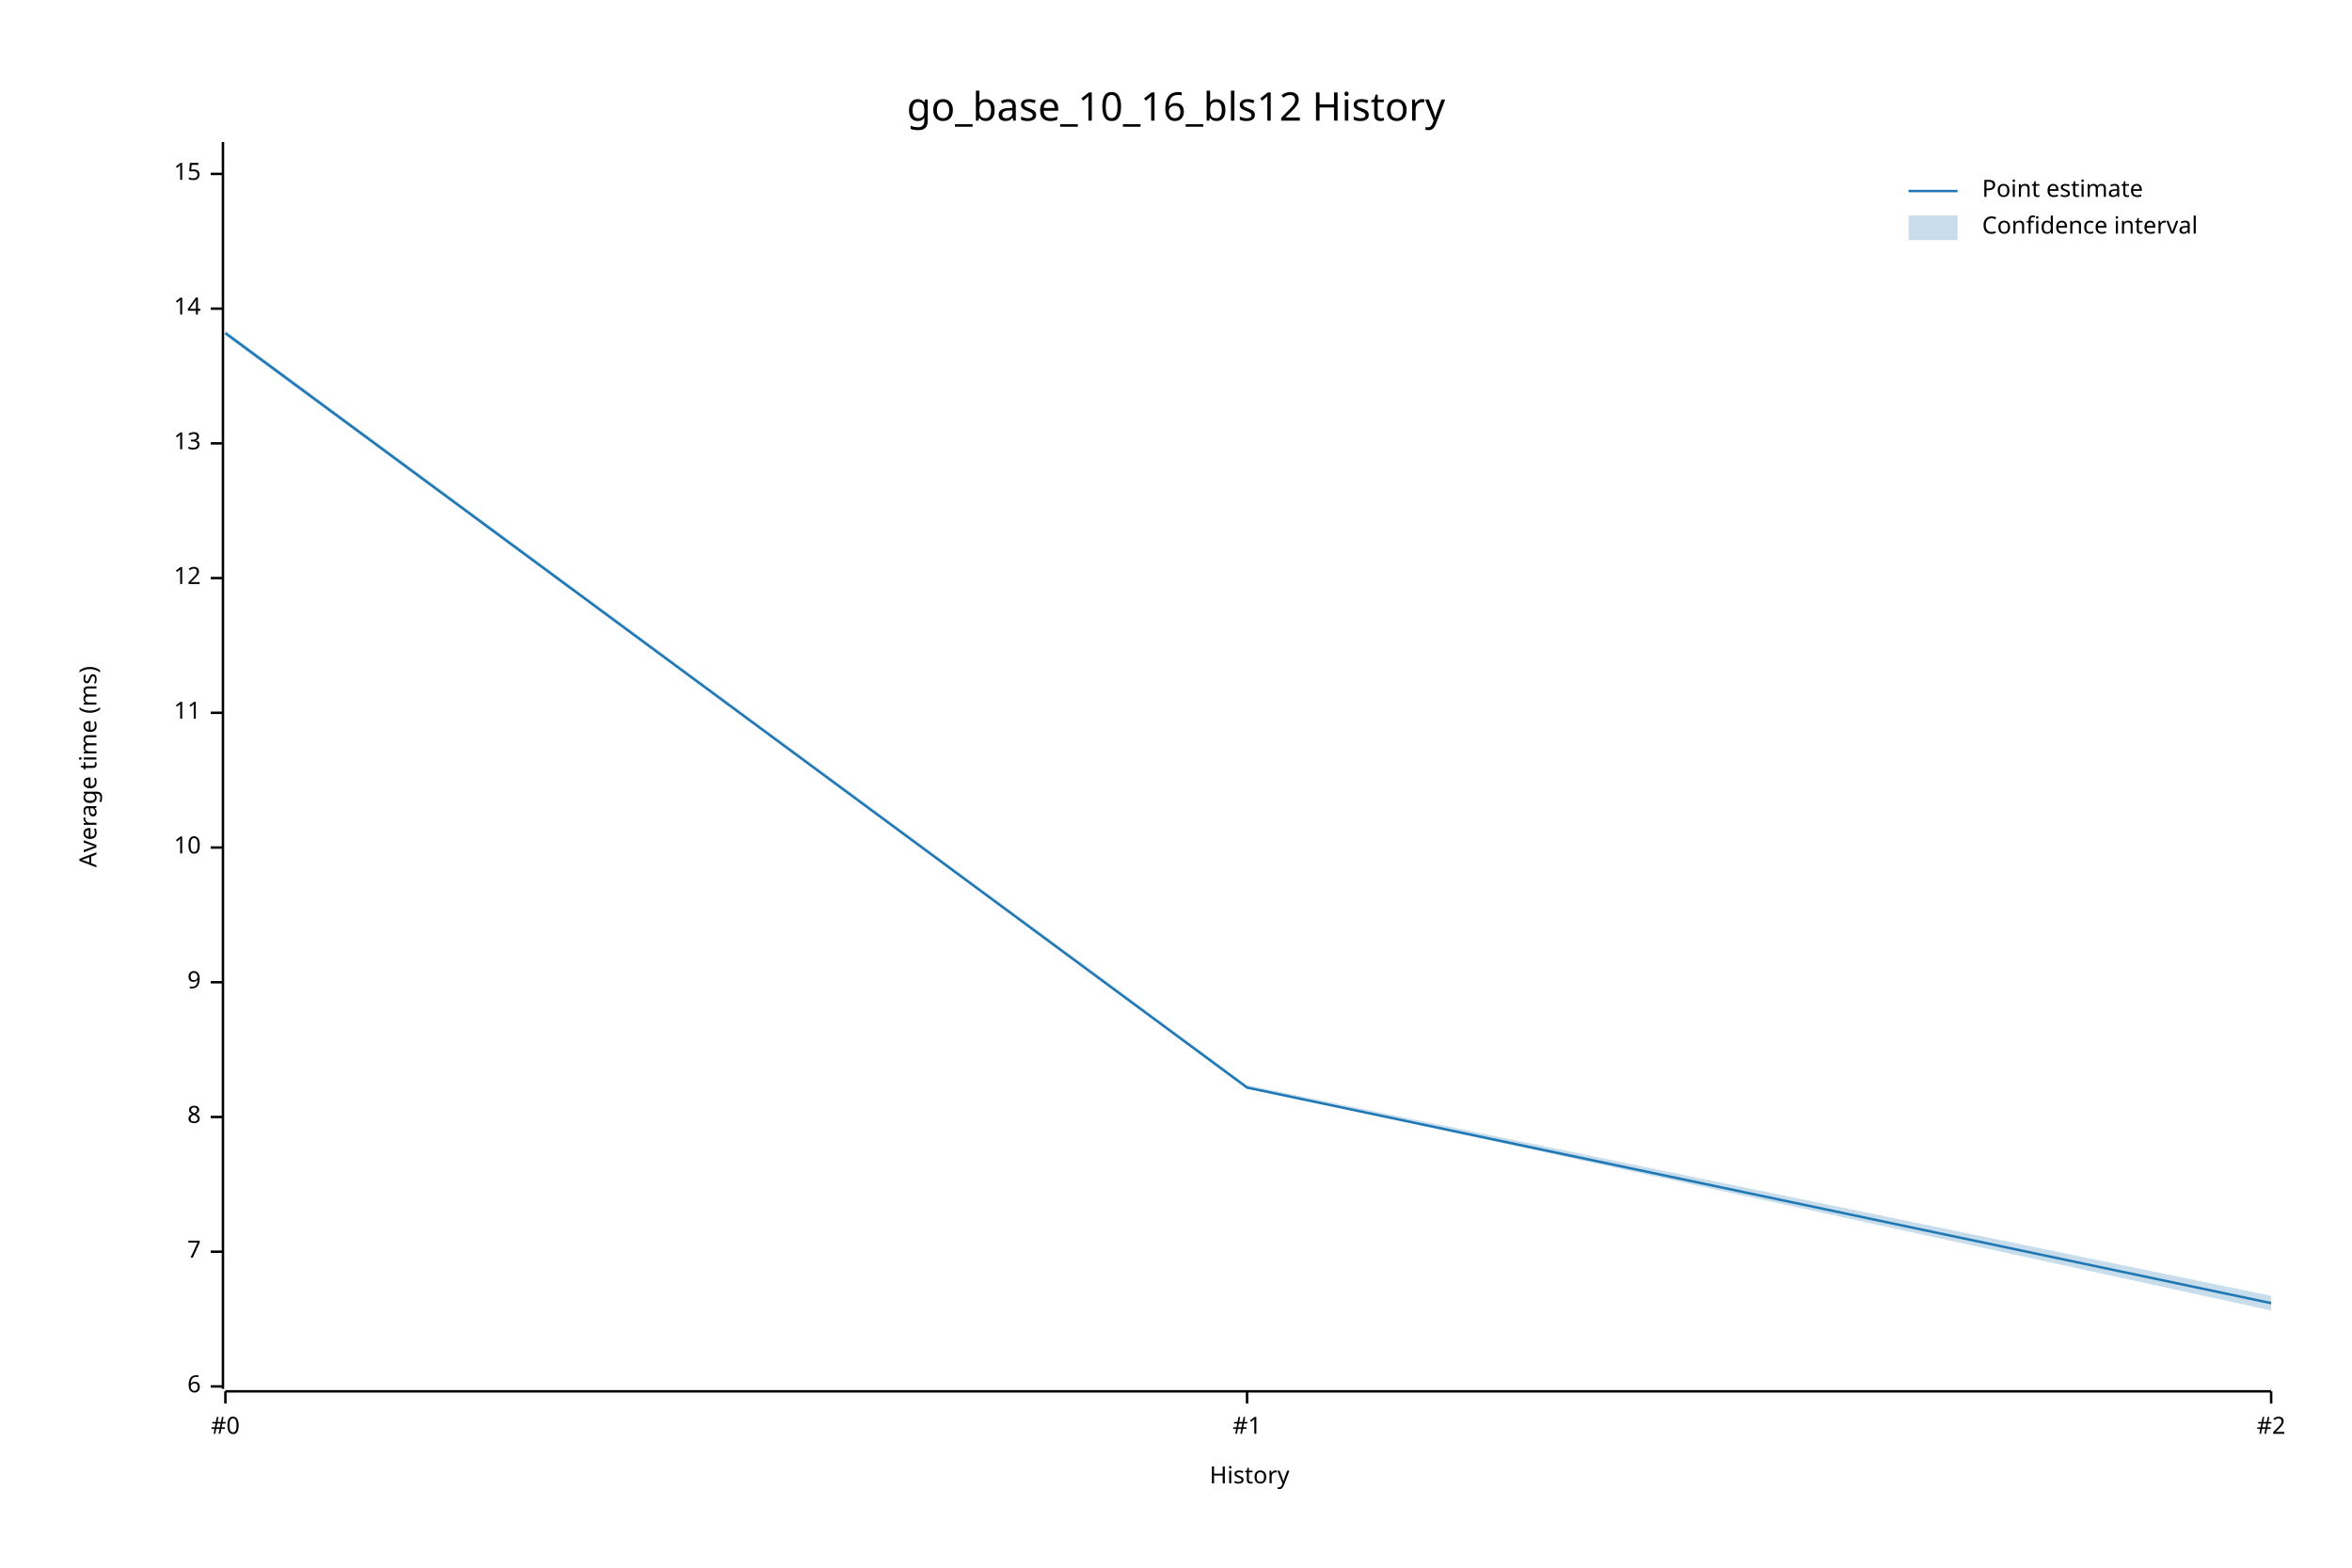
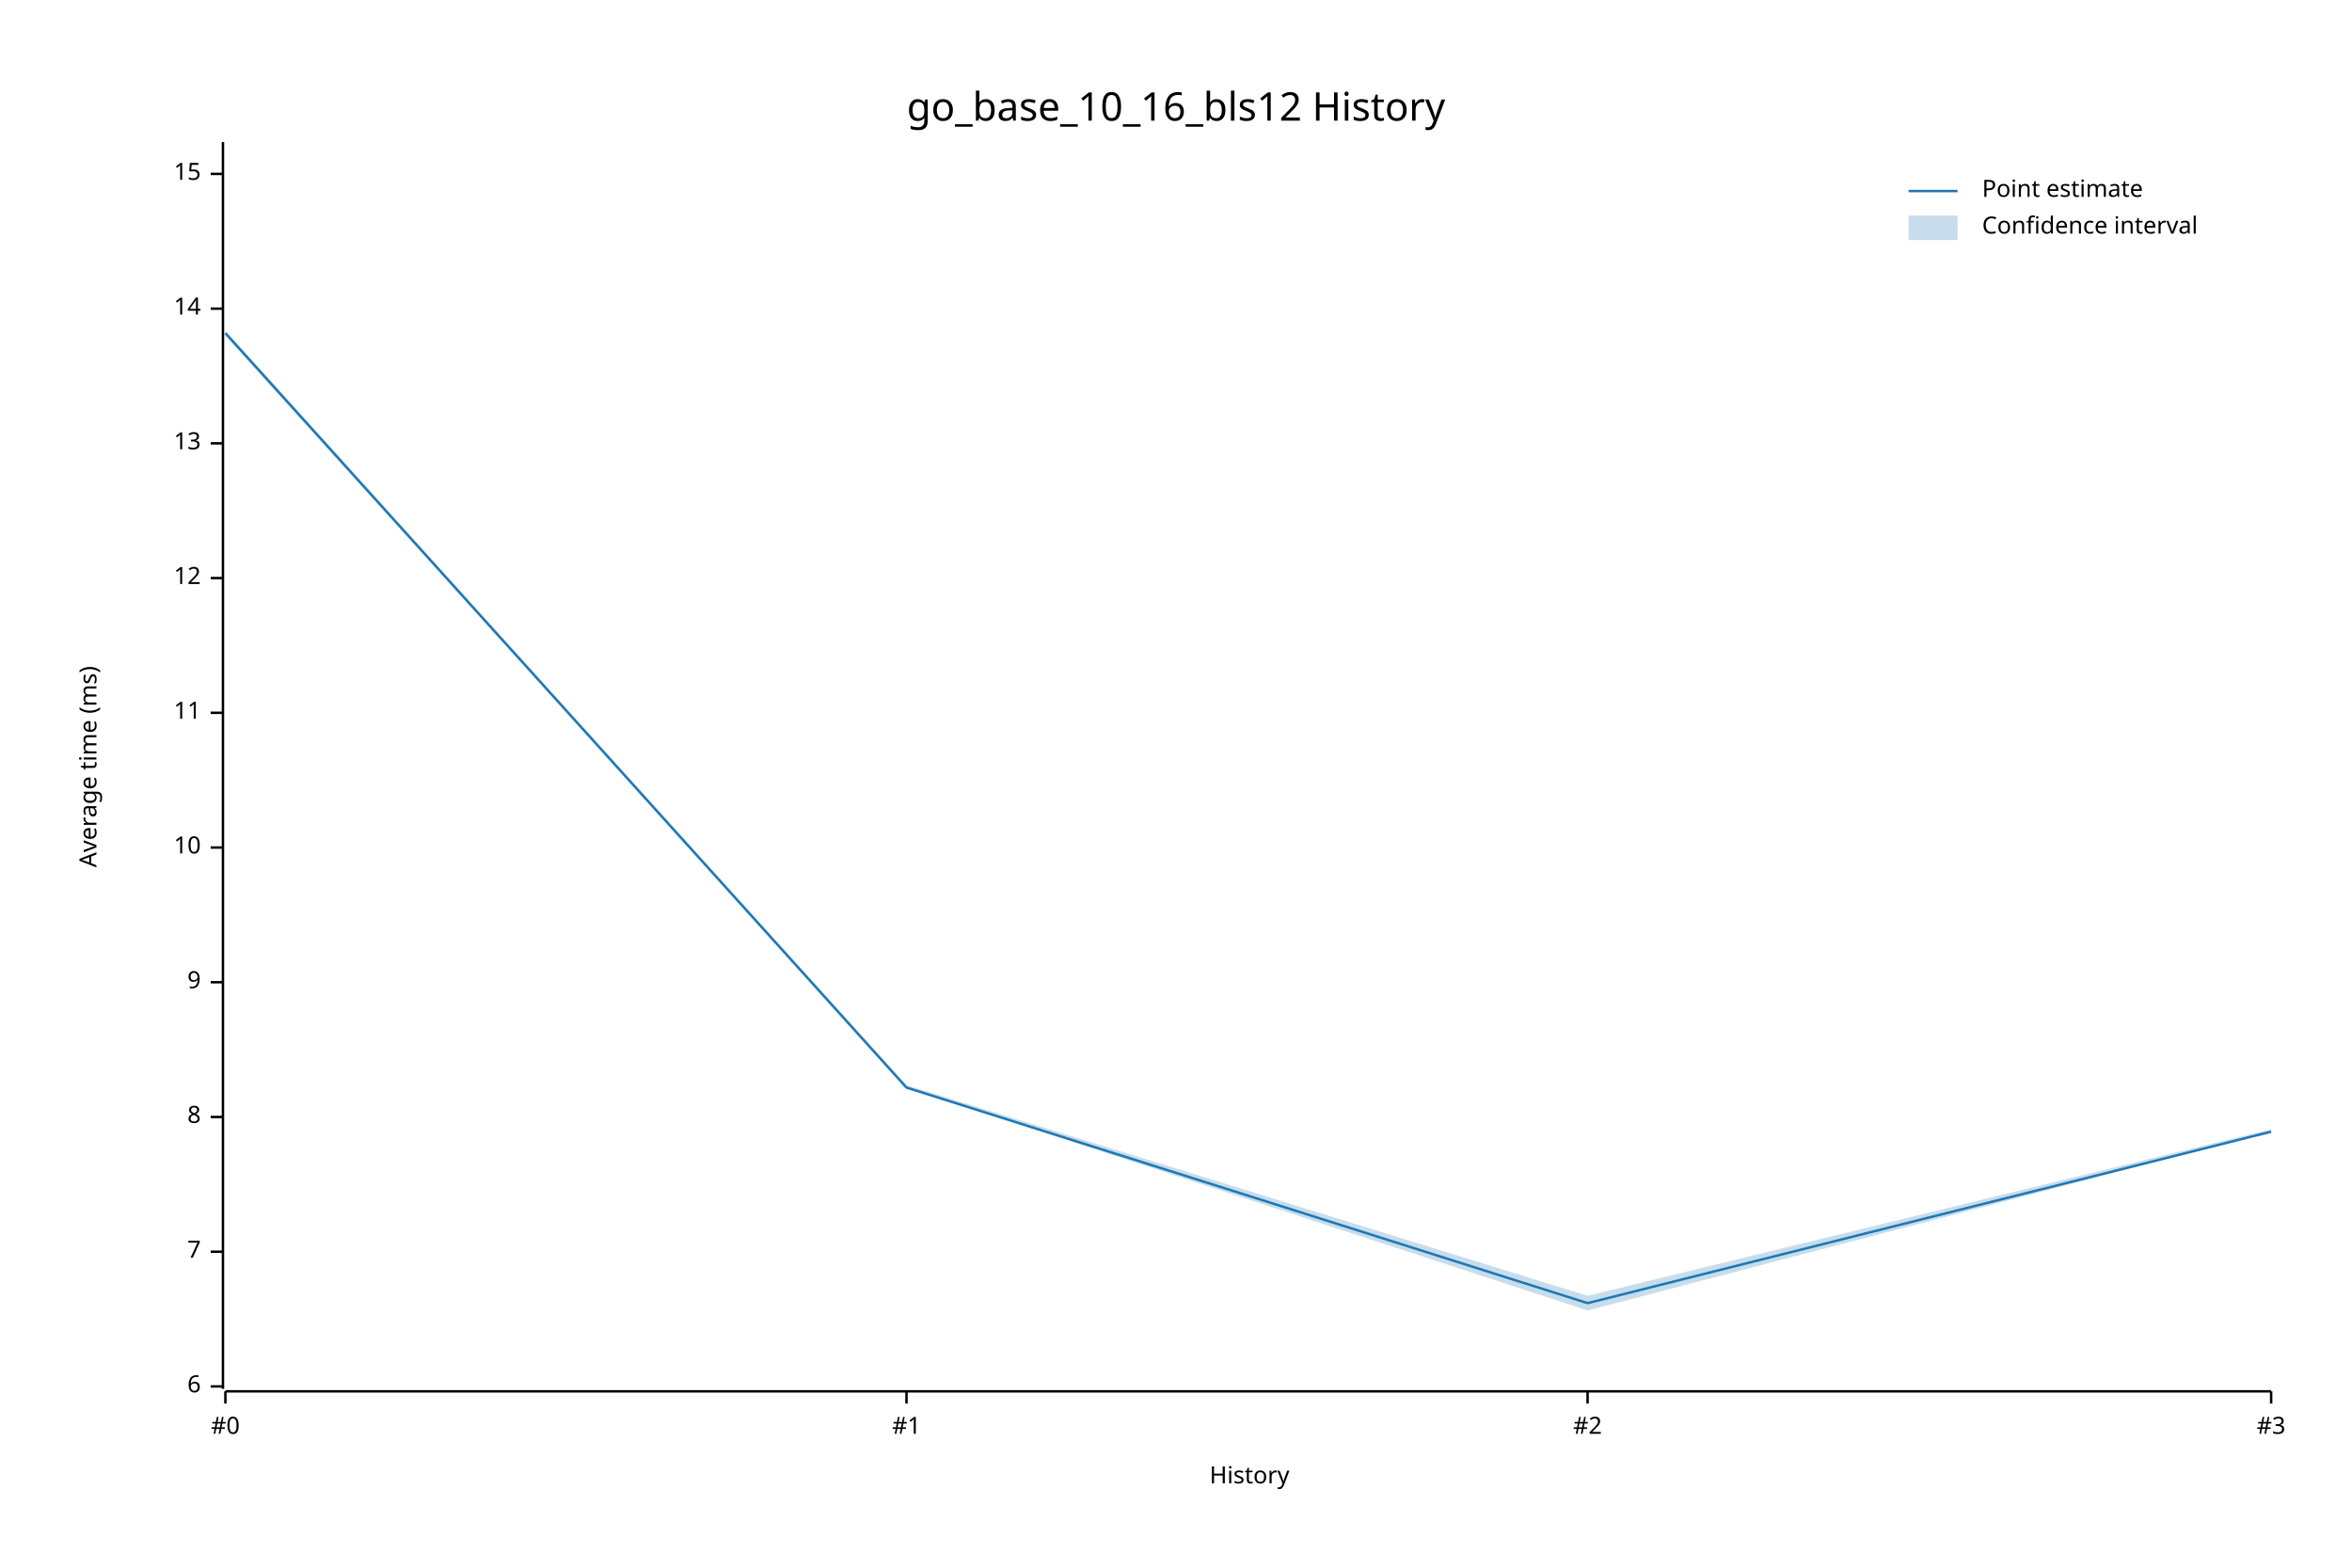
<svg xmlns="http://www.w3.org/2000/svg" width="960" height="640" viewBox="0 0 960 640">
  <text x="480" y="37" dy="0.76em" text-anchor="middle" font-family="sans-serif" font-size="16.129" opacity="1" fill="#000000">
go_base_10_16_bls12 History
</text>
  <text x="32" y="313" dy="0.76em" text-anchor="middle" font-family="sans-serif" font-size="9.677" opacity="1" fill="#000000" transform="rotate(270, 32, 313)">
Average time (ms)
</text>
  <text x="510" y="608" dy="-0.5ex" text-anchor="middle" font-family="sans-serif" font-size="9.677" opacity="1" fill="#000000">
History
</text>
  <polyline fill="none" opacity="1" stroke="#000000" stroke-width="1" points="91,58 91,567 " />
  <text x="82" y="566" dy="0.5ex" text-anchor="end" font-family="sans-serif" font-size="9.677" opacity="1" fill="#000000">
6
</text>
  <polyline fill="none" opacity="1" stroke="#000000" stroke-width="1" points="86,566 91,566 " />
  <text x="82" y="511" dy="0.5ex" text-anchor="end" font-family="sans-serif" font-size="9.677" opacity="1" fill="#000000">
7
</text>
  <polyline fill="none" opacity="1" stroke="#000000" stroke-width="1" points="86,511 91,511 " />
  <text x="82" y="456" dy="0.5ex" text-anchor="end" font-family="sans-serif" font-size="9.677" opacity="1" fill="#000000">
8
</text>
  <polyline fill="none" opacity="1" stroke="#000000" stroke-width="1" points="86,456 91,456 " />
  <text x="82" y="401" dy="0.5ex" text-anchor="end" font-family="sans-serif" font-size="9.677" opacity="1" fill="#000000">
9
</text>
  <polyline fill="none" opacity="1" stroke="#000000" stroke-width="1" points="86,401 91,401 " />
  <text x="82" y="346" dy="0.5ex" text-anchor="end" font-family="sans-serif" font-size="9.677" opacity="1" fill="#000000">
10
</text>
  <polyline fill="none" opacity="1" stroke="#000000" stroke-width="1" points="86,346 91,346 " />
  <text x="82" y="291" dy="0.5ex" text-anchor="end" font-family="sans-serif" font-size="9.677" opacity="1" fill="#000000">
11
</text>
  <polyline fill="none" opacity="1" stroke="#000000" stroke-width="1" points="86,291 91,291 " />
  <text x="82" y="236" dy="0.5ex" text-anchor="end" font-family="sans-serif" font-size="9.677" opacity="1" fill="#000000">
12
</text>
  <polyline fill="none" opacity="1" stroke="#000000" stroke-width="1" points="86,236 91,236 " />
  <text x="82" y="181" dy="0.5ex" text-anchor="end" font-family="sans-serif" font-size="9.677" opacity="1" fill="#000000">
13
</text>
  <polyline fill="none" opacity="1" stroke="#000000" stroke-width="1" points="86,181 91,181 " />
  <text x="82" y="126" dy="0.5ex" text-anchor="end" font-family="sans-serif" font-size="9.677" opacity="1" fill="#000000">
14
</text>
  <polyline fill="none" opacity="1" stroke="#000000" stroke-width="1" points="86,126 91,126 " />
  <text x="82" y="71" dy="0.5ex" text-anchor="end" font-family="sans-serif" font-size="9.677" opacity="1" fill="#000000">
15
</text>
  <polyline fill="none" opacity="1" stroke="#000000" stroke-width="1" points="86,71 91,71 " />
  <polyline fill="none" opacity="1" stroke="#000000" stroke-width="1" points="92,568 927,568 " />
  <text x="92" y="578" dy="0.76em" text-anchor="middle" font-family="sans-serif" font-size="9.677" opacity="1" fill="#000000">
#0
</text>
  <polyline fill="none" opacity="1" stroke="#000000" stroke-width="1" points="92,568 92,573 " />
-   <text x="509" y="578" dy="0.76em" text-anchor="middle" font-family="sans-serif" font-size="9.677" opacity="1" fill="#000000">
+   <text x="370" y="578" dy="0.76em" text-anchor="middle" font-family="sans-serif" font-size="9.677" opacity="1" fill="#000000">
#1
</text>
-   <polyline fill="none" opacity="1" stroke="#000000" stroke-width="1" points="509,568 509,573 " />
-   <text x="927" y="578" dy="0.76em" text-anchor="middle" font-family="sans-serif" font-size="9.677" opacity="1" fill="#000000">
+   <polyline fill="none" opacity="1" stroke="#000000" stroke-width="1" points="370,568 370,573 " />
+   <text x="648" y="578" dy="0.76em" text-anchor="middle" font-family="sans-serif" font-size="9.677" opacity="1" fill="#000000">
#2
</text>
+   <polyline fill="none" opacity="1" stroke="#000000" stroke-width="1" points="648,568 648,573 " />
+   <text x="927" y="578" dy="0.76em" text-anchor="middle" font-family="sans-serif" font-size="9.677" opacity="1" fill="#000000">
+ #3
+ </text>
  <polyline fill="none" opacity="1" stroke="#000000" stroke-width="1" points="927,568 927,573 " />
-   <polyline fill="none" opacity="1" stroke="#1F78B4" stroke-width="1" points="92,136 509,444 927,532 " />
-   <polygon opacity="0.25" fill="#1F78B4" points="92,135 509,443 927,529 927,535 509,444 92,137 " />
+   <polyline fill="none" opacity="1" stroke="#1F78B4" stroke-width="1" points="92,136 370,444 648,532 927,462 " />
+   <polygon opacity="0.25" fill="#1F78B4" points="92,135 370,443 648,529 927,461 927,462 648,535 370,444 92,137 " />
  <text x="809" y="73" dy="0.76em" text-anchor="start" font-family="sans-serif" font-size="9.677" opacity="1" fill="#000000">
Point estimate
</text>
  <text x="809" y="88" dy="0.76em" text-anchor="start" font-family="sans-serif" font-size="9.677" opacity="1" fill="#000000">
Confidence interval
</text>
  <polyline fill="none" opacity="1" stroke="#1F78B4" stroke-width="1" points="779,78 799,78 " />
  <rect x="779" y="88" width="20" height="10" opacity="0.25" fill="#1F78B4" stroke="none" />
</svg>
